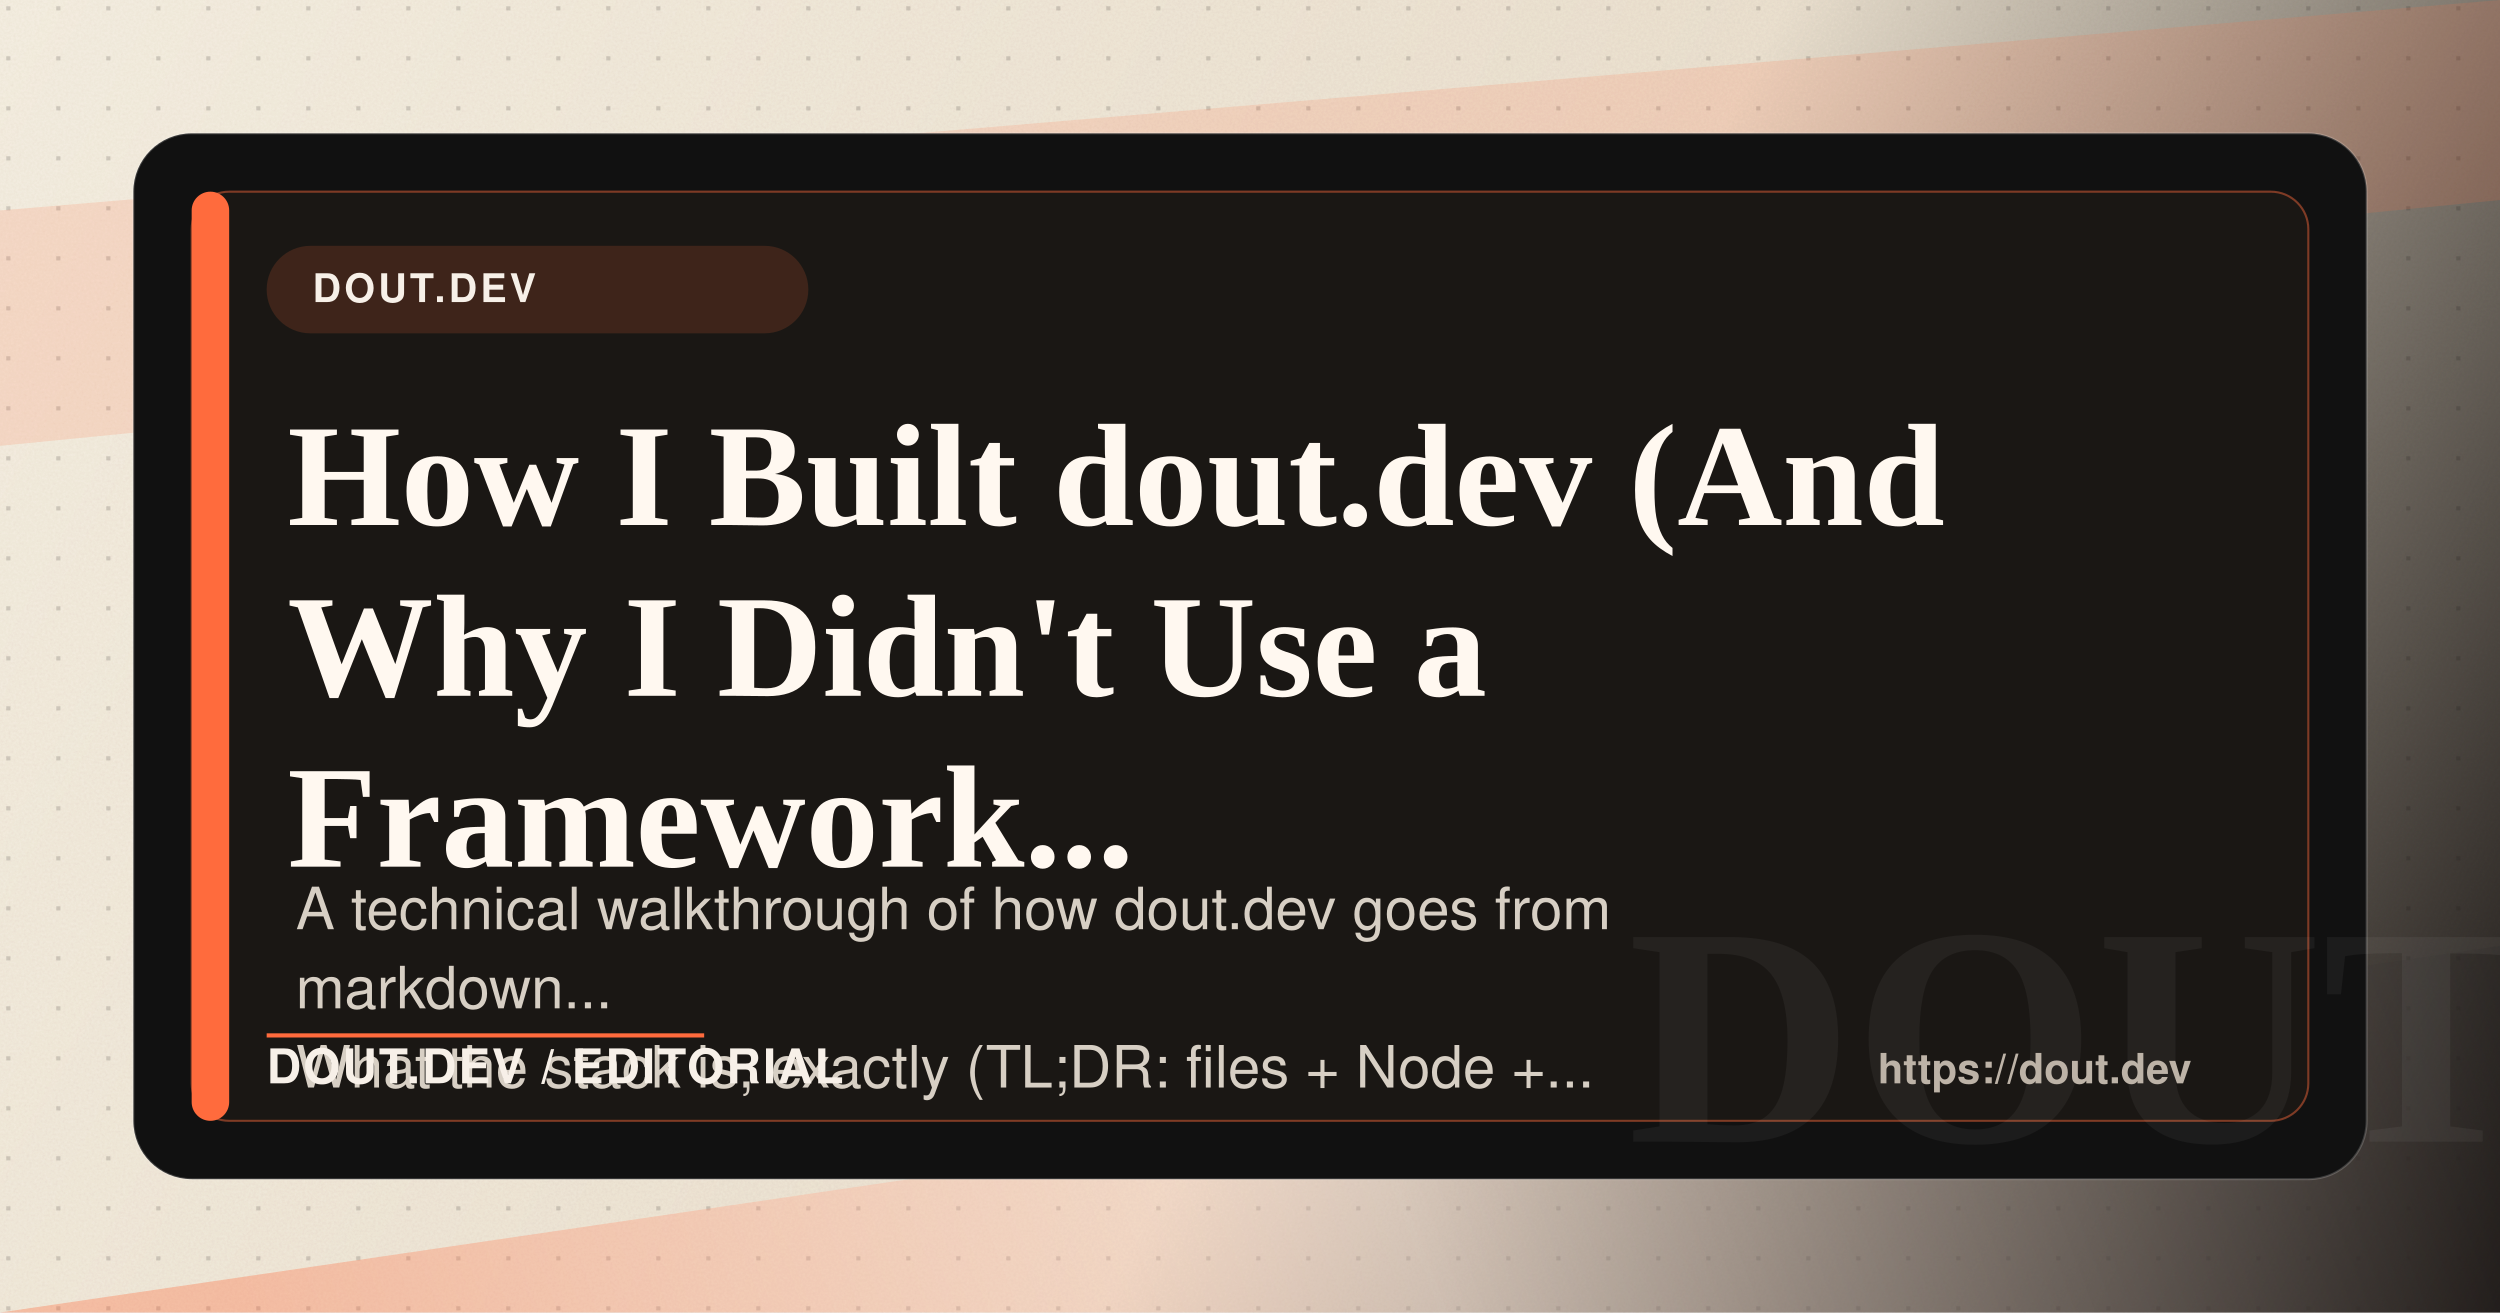
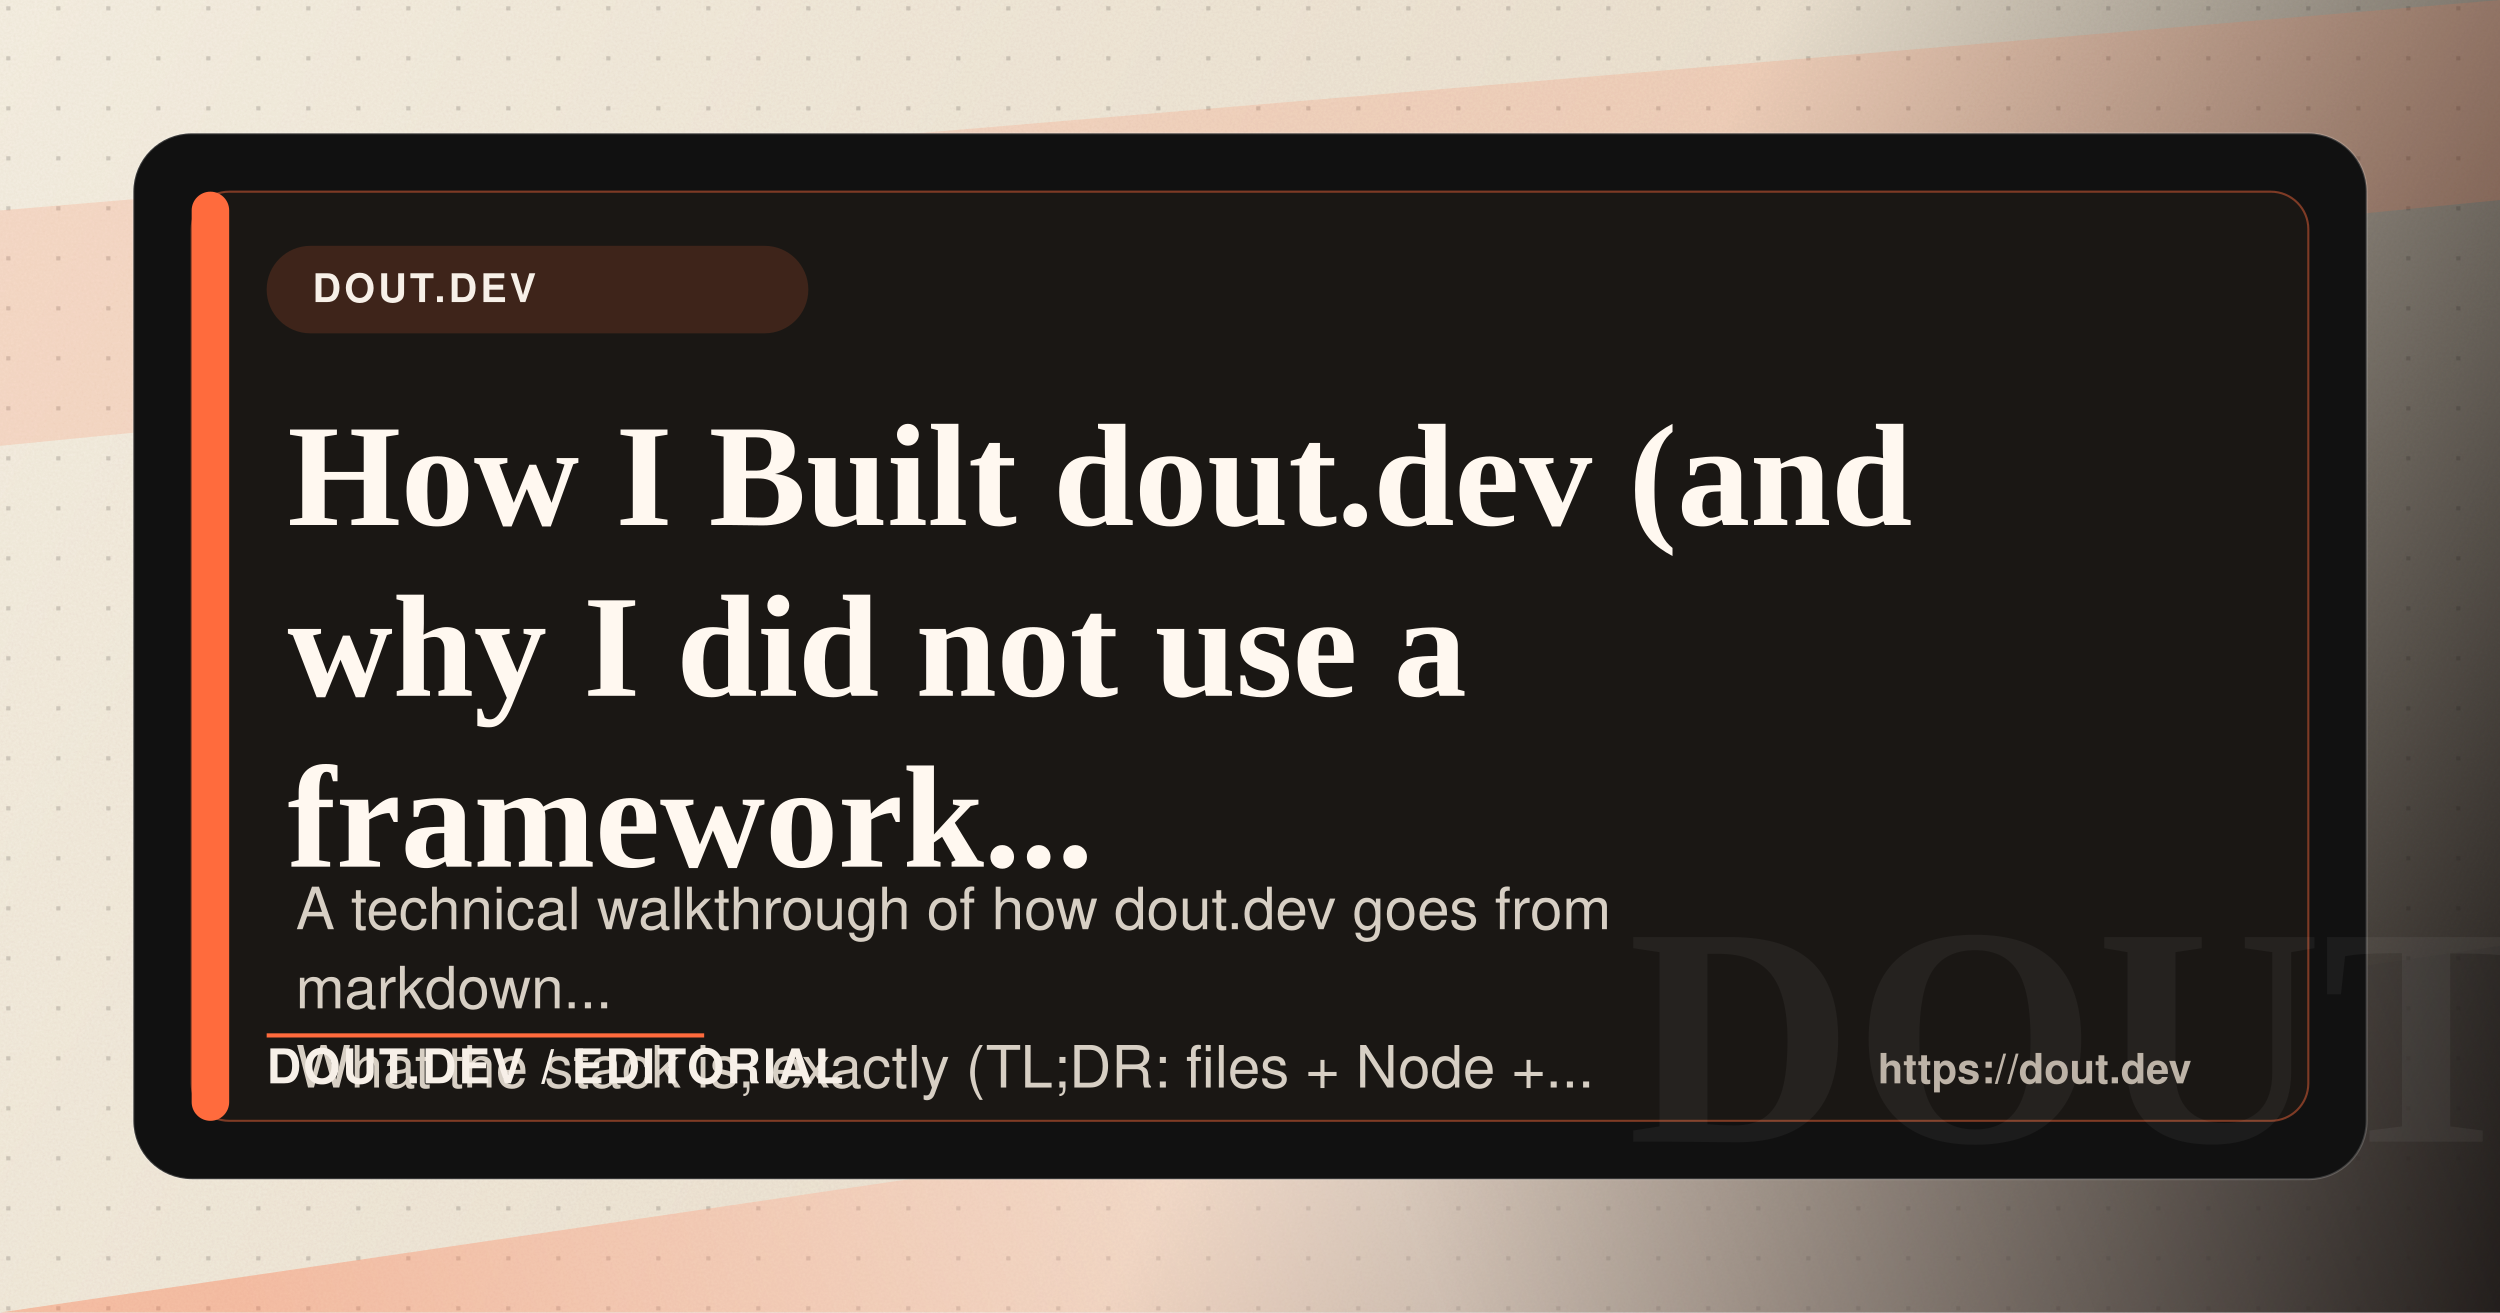
<svg xmlns="http://www.w3.org/2000/svg" width="1200" height="630" viewBox="0 0 1200 630" fill="none">
  <defs>
    <filter id="paperTexture" x="0" y="0" width="100%" height="100%" color-interpolation-filters="sRGB">
      <feTurbulence type="fractalNoise" baseFrequency="0.8" numOctaves="3" seed="17" result="noise" />
      <feColorMatrix in="noise" type="matrix" values="0 0 0 0 0.52 0 0 0 0 0.48 0 0 0 0 0.42 0 0 0 0.08 0" />
      <feBlend in="SourceGraphic" mode="multiply" />
    </filter>
    <linearGradient id="paper" x1="0" y1="0" x2="1200" y2="630" gradientUnits="userSpaceOnUse">
      <stop stop-color="#F6EFE2" />
      <stop offset="0.56" stop-color="#ECE2D1" />
      <stop offset="1" stop-color="#15110F" />
    </linearGradient>
    <linearGradient id="accentSweep" x1="72" y1="520" x2="1128" y2="120" gradientUnits="userSpaceOnUse">
      <stop stop-color="#ff6b3d" />
      <stop offset="0.48" stop-color="#ffe1d5" />
      <stop offset="1" stop-color="#111111" />
    </linearGradient>
    <pattern id="dotGrid" width="24" height="24" patternUnits="userSpaceOnUse">
      <rect x="3" y="3" width="2" height="2" fill="#16120F" fill-opacity="0.16" />
    </pattern>
  </defs>
  <rect width="1200" height="630" fill="url(#paper)" filter="url(#paperTexture)" />
  <rect width="1200" height="630" fill="url(#dotGrid)" />
  <path d="M0 630 L1200 454 L1200 630 Z" fill="url(#accentSweep)" opacity="0.34" />
  <path d="M0 101 L1200 0 L1200 96 L0 214 Z" fill="#ff6b3d" opacity="0.16" />
  <rect x="64" y="64" width="1072" height="502" rx="28" fill="#111111" stroke="#FFFFFF" stroke-opacity="0.18" />
  <rect x="92" y="92" width="1016" height="446" rx="18" fill="#1A1714" stroke="#ff6b3d" stroke-opacity="0.45" />
  <rect x="92" y="92" width="18" height="446" rx="9" fill="#ff6b3d" />
  <rect x="128" y="118" width="260" height="42" rx="21" ry="21" fill="#ff6b3d" fill-opacity="0.16" />
  <text x="150" y="145" fill="#F7F0E8" font-family="Avenir Next, Segoe UI, Helvetica, Arial, sans-serif" font-size="19" font-weight="800" letter-spacing="0.08em">DOUT.DEV</text>
  <text x="998" y="548" text-anchor="middle" fill="#FFFFFF" fill-opacity="0.05" font-family="Georgia, Times New Roman, serif" font-size="150" font-weight="700" letter-spacing="0">DOUT</text>
  <text x="138" y="252" fill="#FFF8F0" font-family="Georgia, Times New Roman, serif" font-size="70" font-weight="700" letter-spacing="0">
-     <tspan x="138" dy="0">How I Built dout.dev (And</tspan>
-     <tspan x="138" dy="82">Why I Didn't Use a</tspan>
-     <tspan x="138" dy="82">Framework...</tspan>
+     <tspan x="138" dy="0">How I Built dout.dev (and</tspan>
+     <tspan x="138" dy="82">why I did not use a</tspan>
+     <tspan x="138" dy="82">framework...</tspan>
  </text>
  <text x="142" y="446" fill="#D7CFC4" font-family="Avenir Next, Segoe UI, Helvetica, Arial, sans-serif" font-size="28" font-weight="500" letter-spacing="0">
    <tspan x="142" dy="0">A technical walkthrough of how dout.dev goes from</tspan>
    <tspan x="142" dy="38">markdown...</tspan>
    <tspan x="142" dy="38">What the stack is, exactly (TL;DR: files + Node +...</tspan>
  </text>
  <rect x="128" y="496" width="210" height="2" fill="#ff6b3d" />
  <text x="128" y="520" fill="#F7F0E8" font-family="Avenir Next, Segoe UI, Helvetica, Arial, sans-serif" font-size="23" font-weight="800" letter-spacing="0.04em">DOUT.DEV / EDITORIAL</text>
  <text x="1052" y="520" text-anchor="end" fill="#BDB3A7" font-family="Avenir Next, Segoe UI, Helvetica, Arial, sans-serif" font-size="20" font-weight="600" letter-spacing="0">https://dout.dev</text>
</svg>
